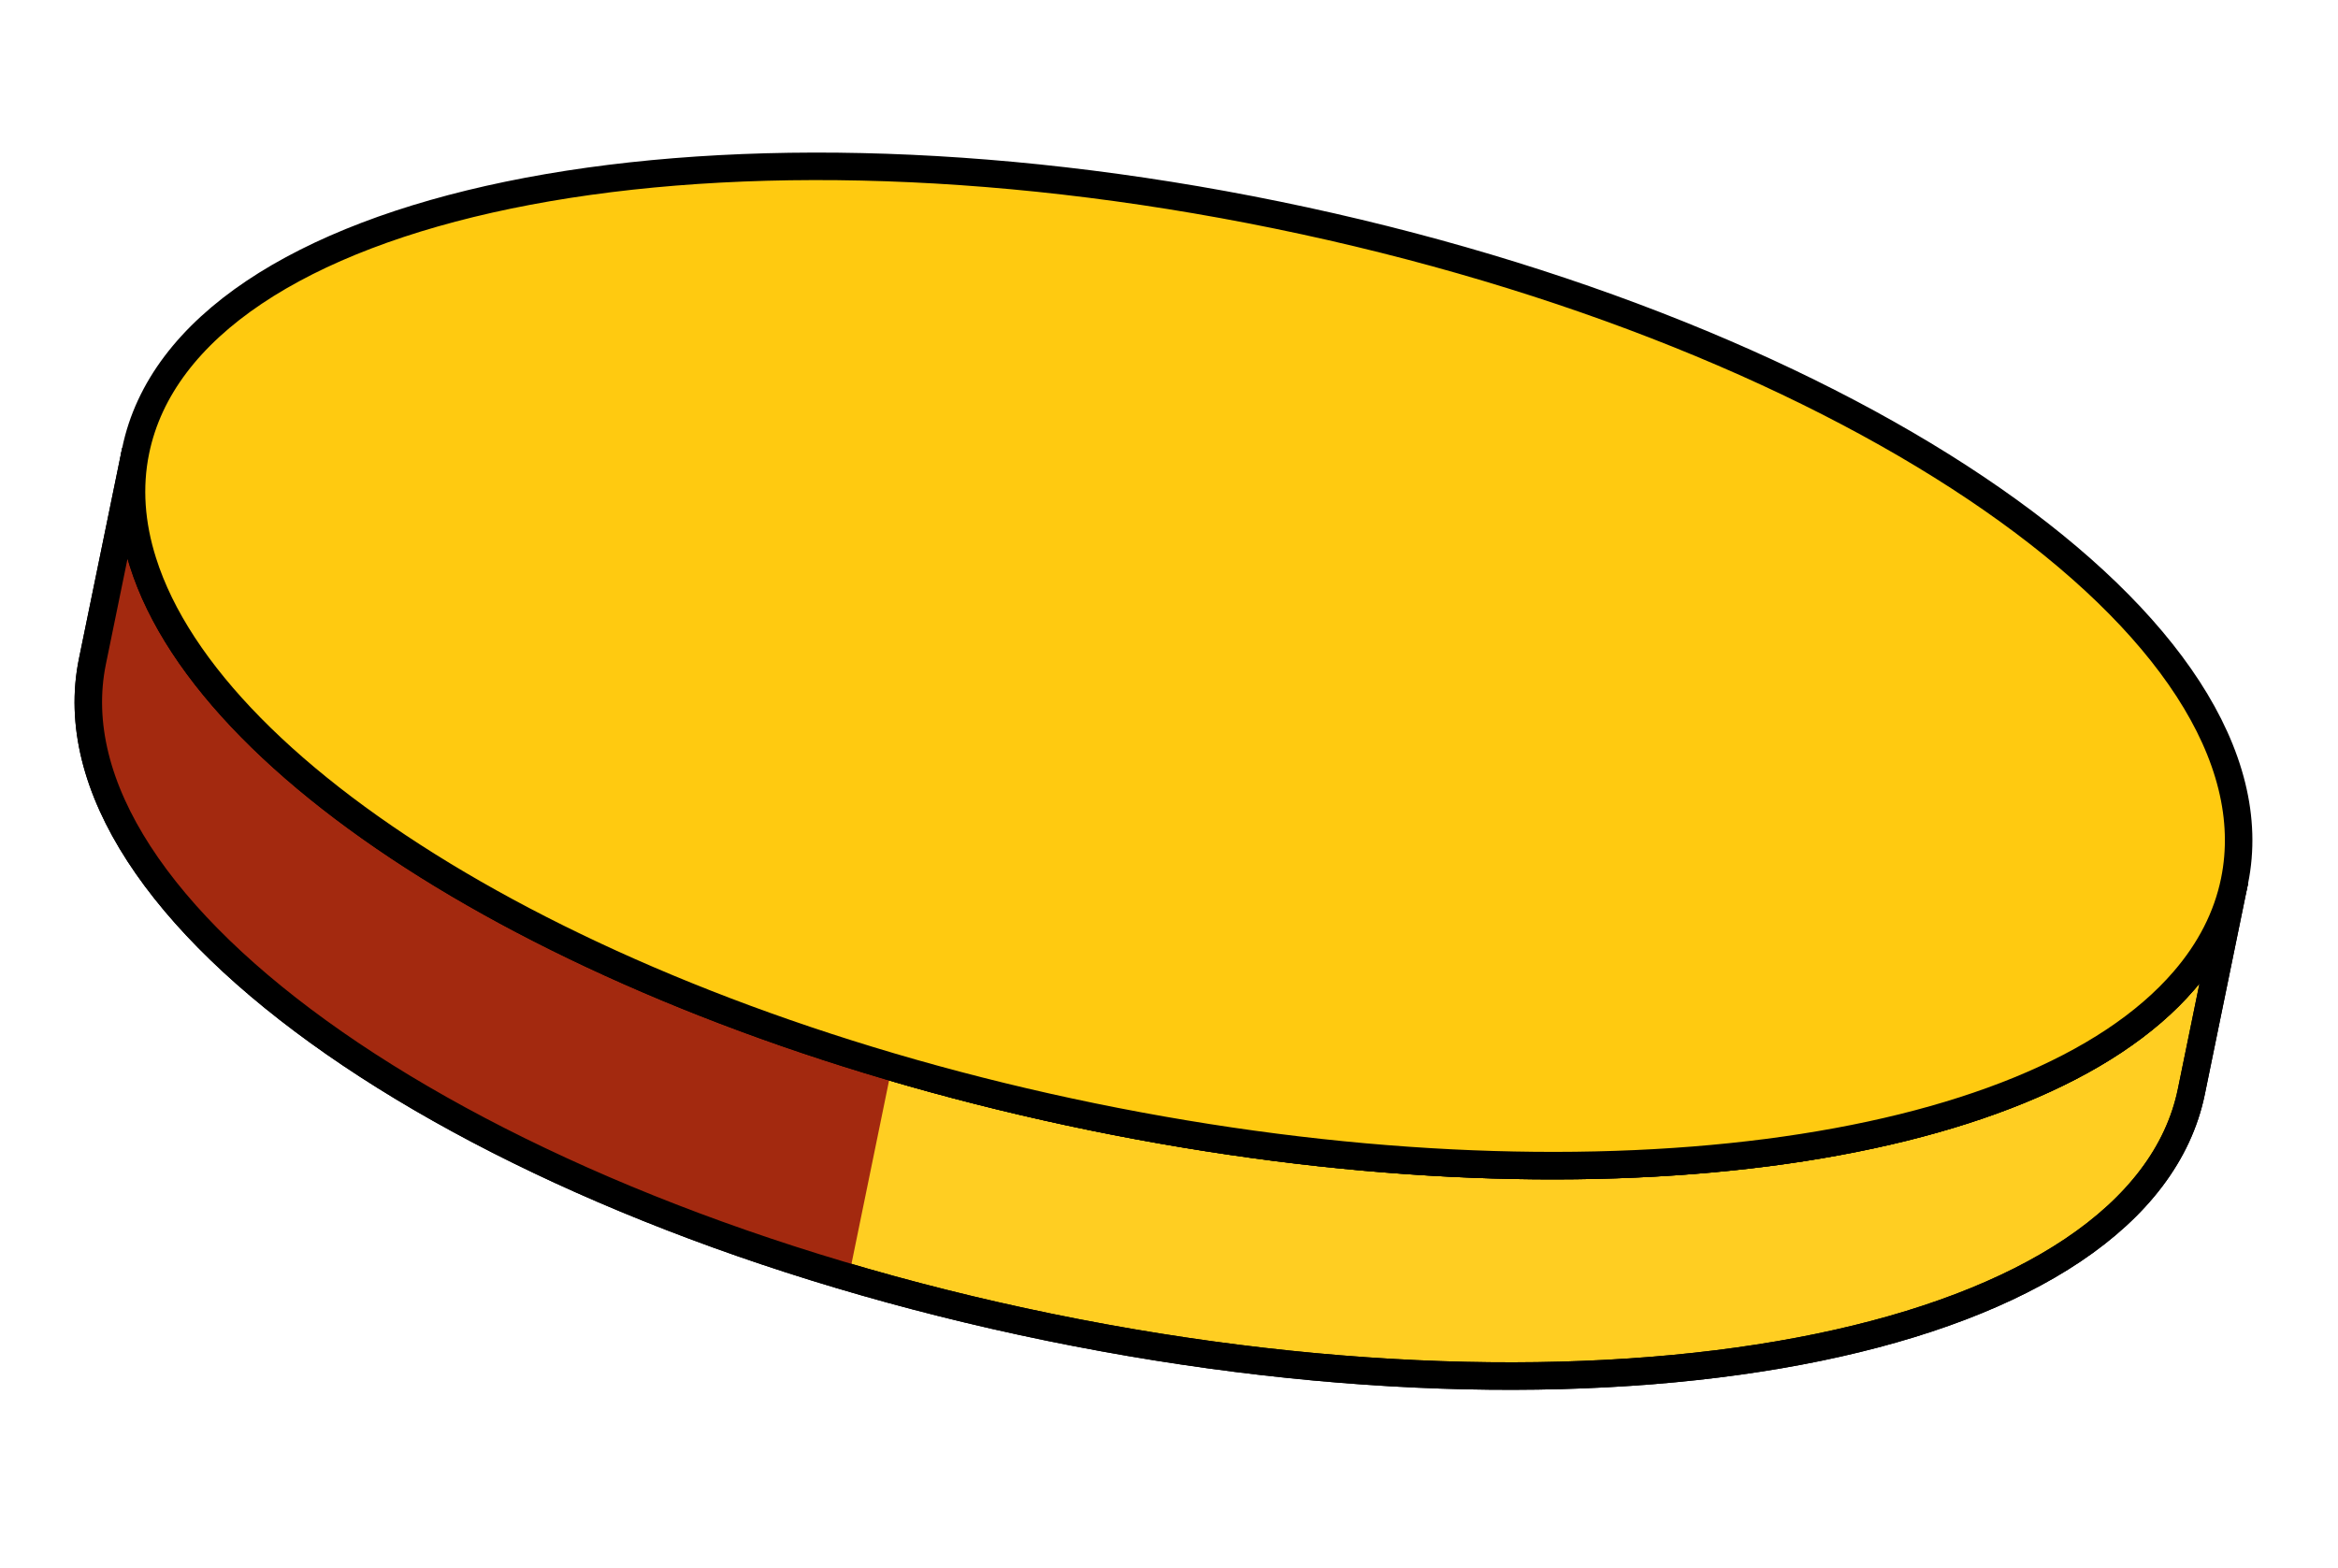
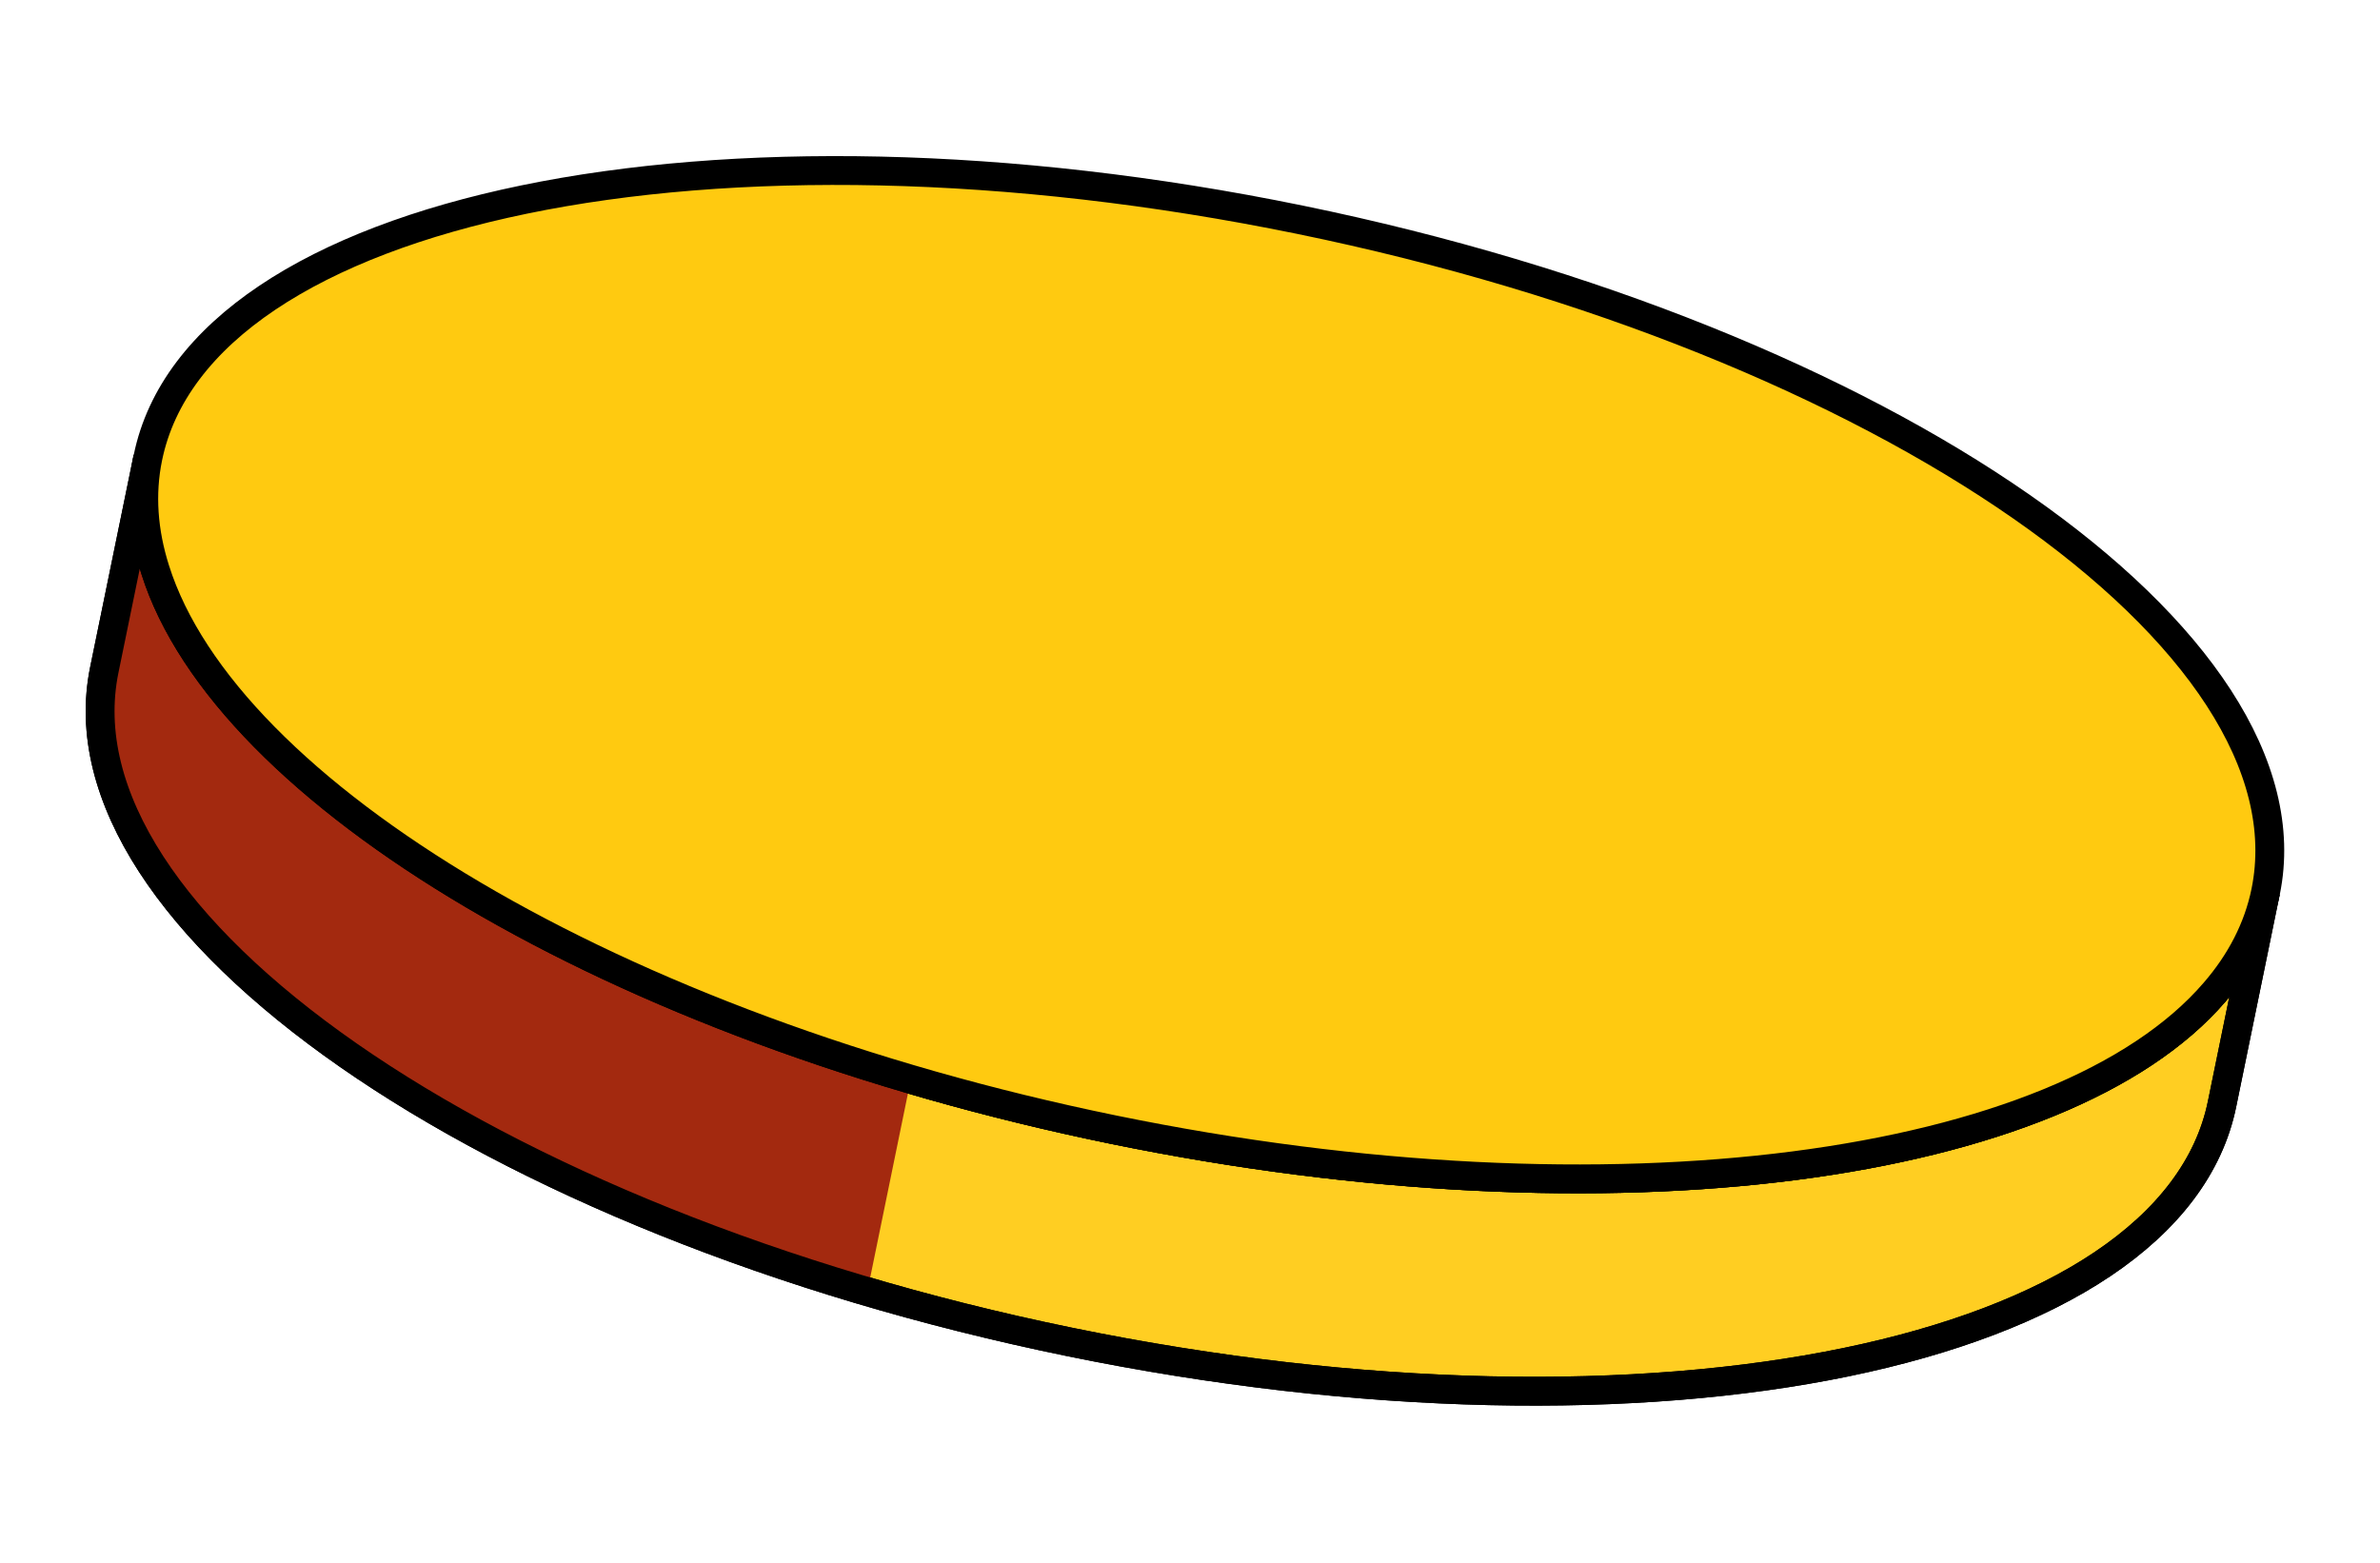
- <svg xmlns="http://www.w3.org/2000/svg" width="85" height="57" viewBox="0 0 85 57" fill="none">
+ <svg xmlns="http://www.w3.org/2000/svg" width="99" height="65" viewBox="0 0 99 65" fill="none">
  <g id="Group 14522">
-     <path id="Vector" d="M81.238 32.04C80.969 33.355 80.341 34.567 79.405 35.651C73.913 42.043 57.716 44.302 39.718 40.611C21.719 36.921 7.728 28.473 5.195 20.436C4.761 19.071 4.661 17.709 4.93 16.395L3.361 24.047C1.505 33.102 17.078 43.943 38.148 48.263C59.218 52.584 77.813 48.748 79.669 39.693L81.238 32.04Z" fill="#FFCE22" stroke="black" />
-     <path id="Vector_2" d="M32.424 38.799C18.031 34.567 7.374 27.349 5.195 20.436C4.761 19.071 4.661 17.709 4.93 16.395L3.361 24.047C1.727 32.021 13.607 41.379 30.855 46.451L32.424 38.799Z" fill="#A3290F" />
-     <path id="Vector_3" d="M81.238 32.04C80.969 33.355 80.341 34.567 79.405 35.651C73.913 42.043 57.716 44.302 39.718 40.611C21.719 36.921 7.728 28.473 5.195 20.436C4.761 19.071 4.661 17.709 4.93 16.395L3.361 24.047C1.505 33.102 17.078 43.943 38.148 48.263C59.218 52.584 77.813 48.748 79.669 39.693L81.238 32.04Z" stroke="black" />
-     <path id="Vector_4" d="M46.441 7.822C25.371 3.501 6.786 7.348 4.931 16.395C4.661 17.709 4.761 19.07 5.195 20.436C7.729 28.473 21.719 36.921 39.718 40.611C57.717 44.302 73.913 42.043 79.405 35.651C80.341 34.567 80.969 33.355 81.238 32.04C83.093 22.994 67.511 12.142 46.441 7.822Z" fill="#FFCA10" stroke="black" />
+     <path id="Vector" d="M94.24 37.099C93.929 38.616 93.204 40.016 92.124 41.268C85.784 48.646 67.086 51.254 46.308 46.994C25.53 42.733 9.379 32.98 6.454 23.703C5.954 22.127 5.838 20.555 6.149 19.038L4.338 27.871C2.195 38.325 20.173 50.84 44.497 55.827C68.82 60.815 90.286 56.387 92.429 45.933L94.24 37.099Z" fill="#FFCE22" stroke="black" stroke-width="1.2" />
+     <path id="Vector_2" d="M37.888 44.901C21.273 40.016 8.97 31.683 6.454 23.703C5.954 22.127 5.838 20.555 6.149 19.038L4.338 27.871C2.451 37.077 16.166 47.88 36.077 53.735L37.888 44.901Z" fill="#A3290F" />
+     <path id="Vector_3" d="M94.24 37.099C93.929 38.616 93.204 40.016 92.124 41.268C85.784 48.646 67.086 51.254 46.308 46.994C25.53 42.733 9.379 32.98 6.454 23.703C5.954 22.127 5.838 20.555 6.149 19.038L4.338 27.871C2.195 38.325 20.173 50.84 44.497 55.827C68.82 60.815 90.286 56.387 92.429 45.933L94.24 37.099Z" stroke="black" stroke-width="1.2" />
+     <path id="Vector_4" d="M54.072 9.141C29.748 4.154 8.293 8.594 6.152 19.038C5.841 20.555 5.956 22.127 6.457 23.703C9.382 32.981 25.532 42.734 46.31 46.994C67.089 51.254 85.787 48.647 92.126 41.268C93.207 40.017 93.932 38.617 94.243 37.1C96.384 26.656 78.395 14.128 54.072 9.141Z" fill="#FFCA10" stroke="black" stroke-width="1.2" />
  </g>
</svg>
